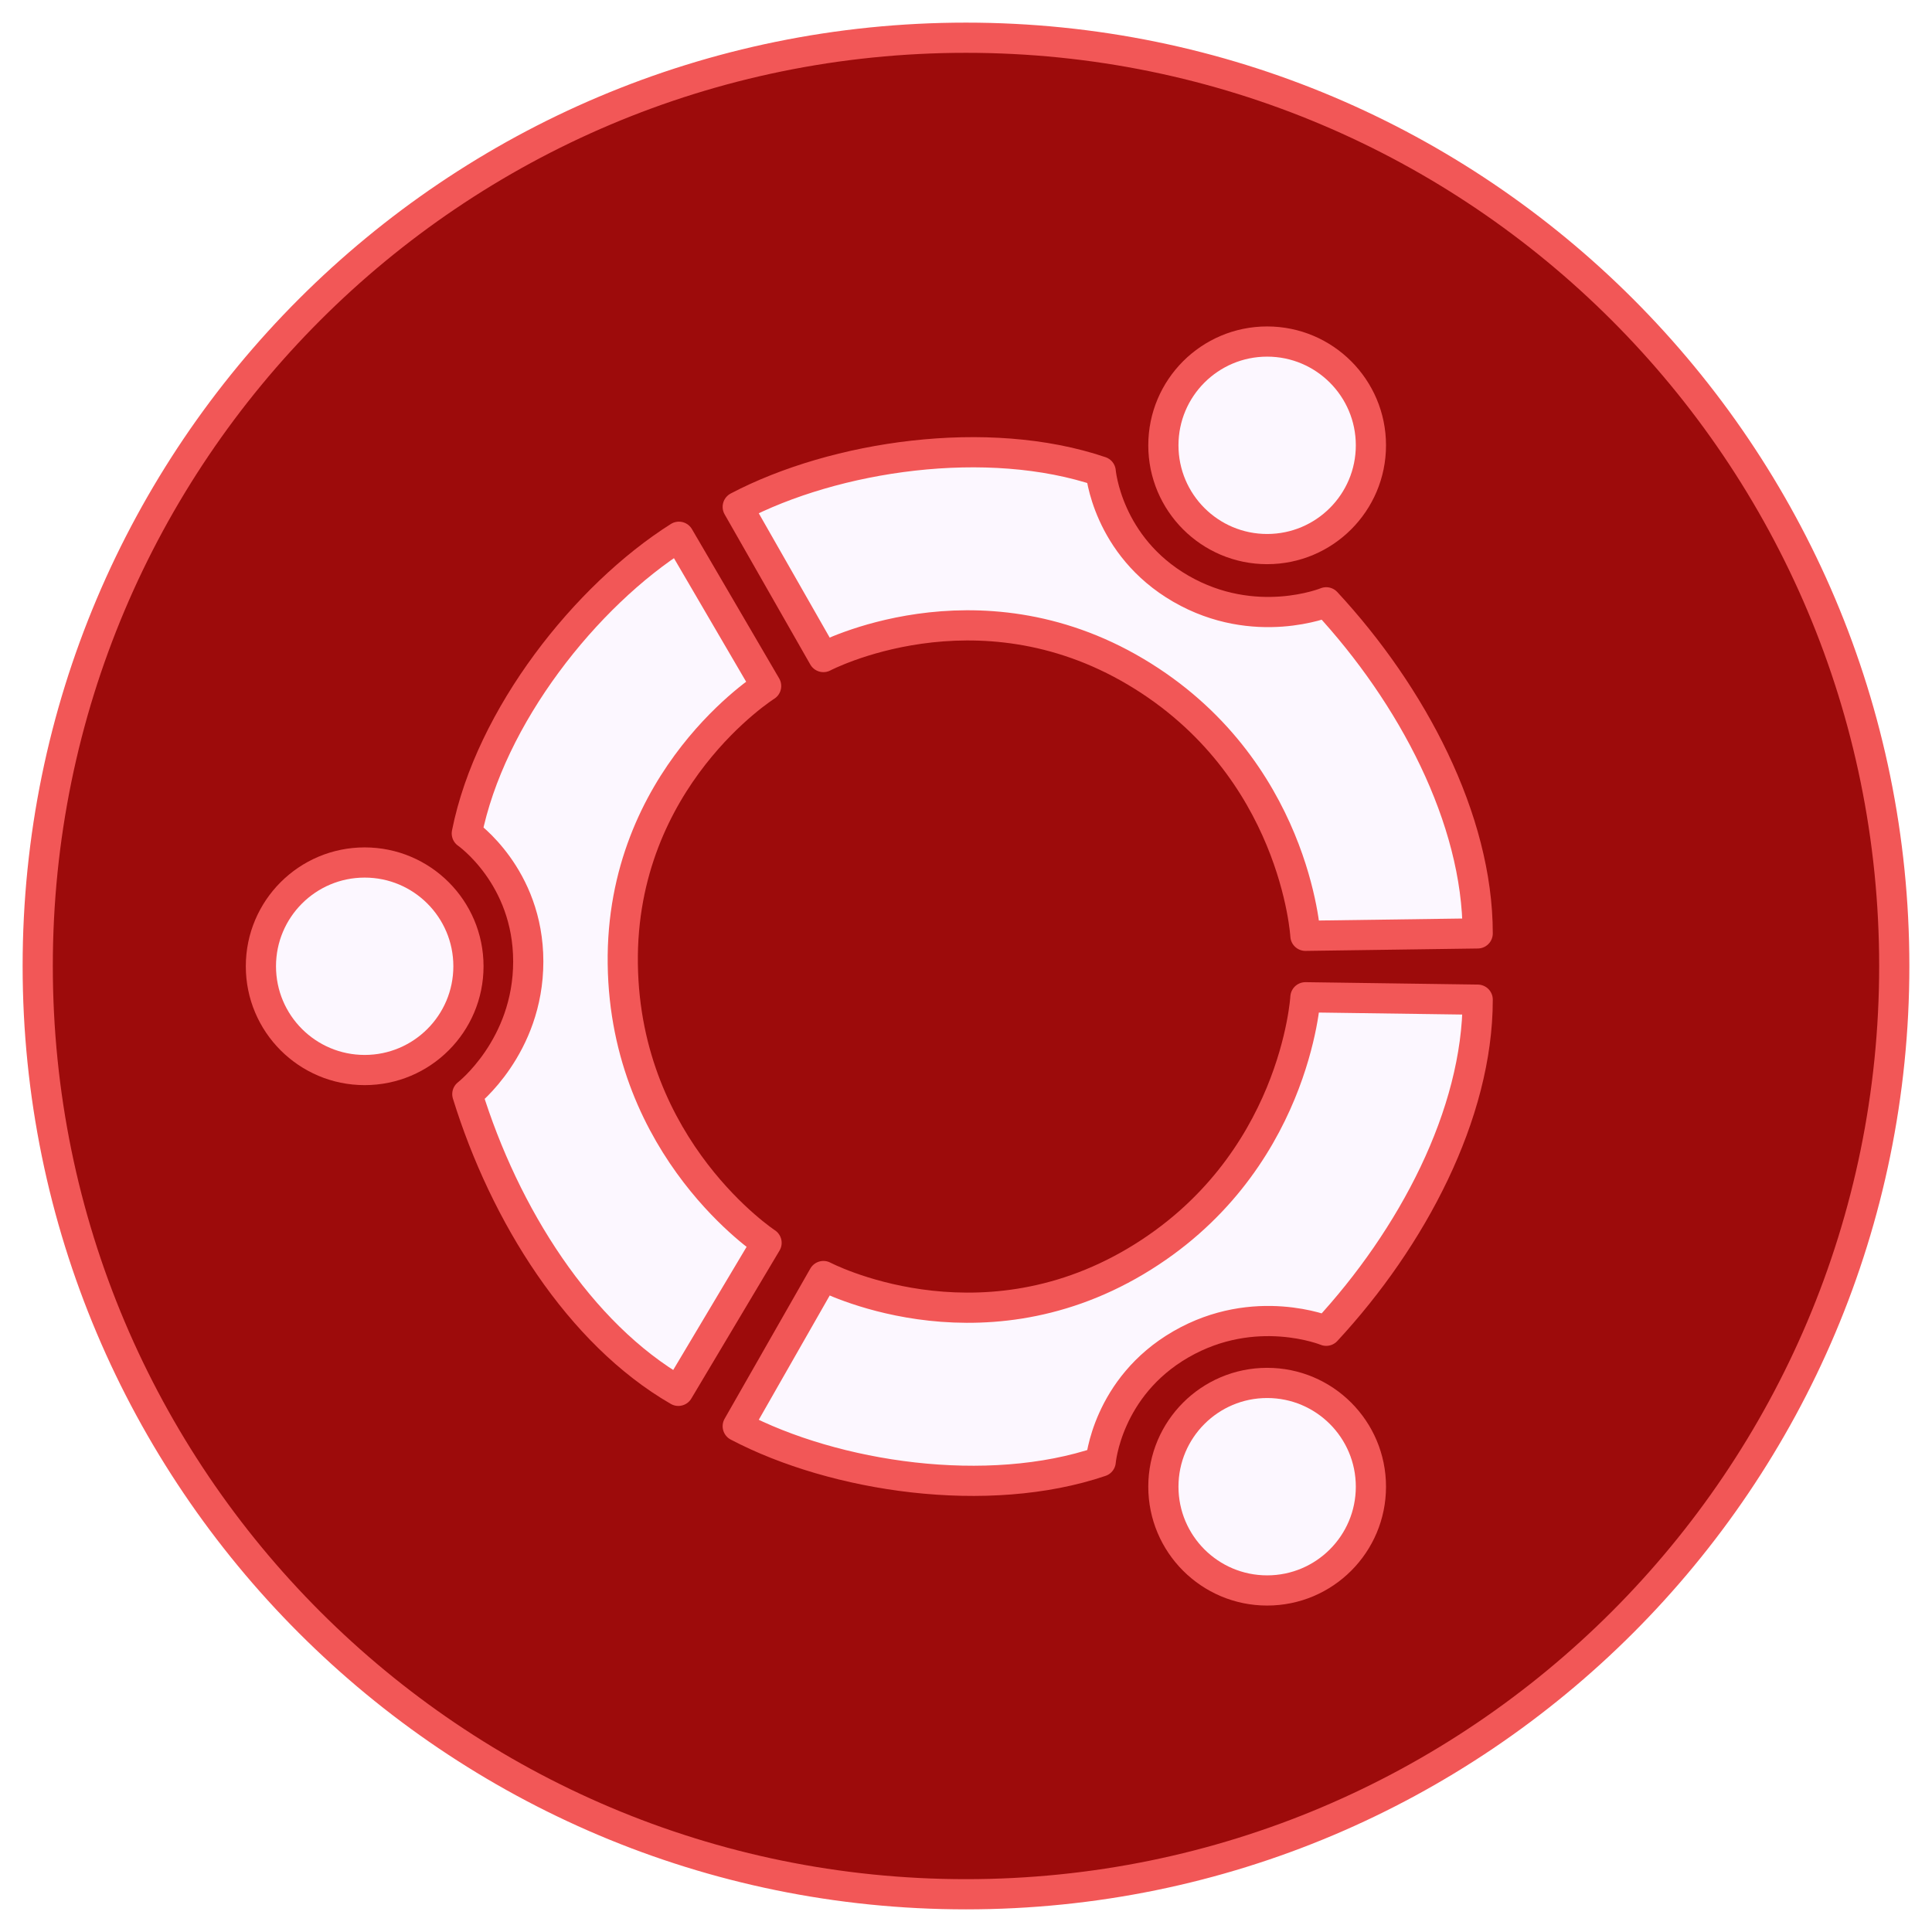
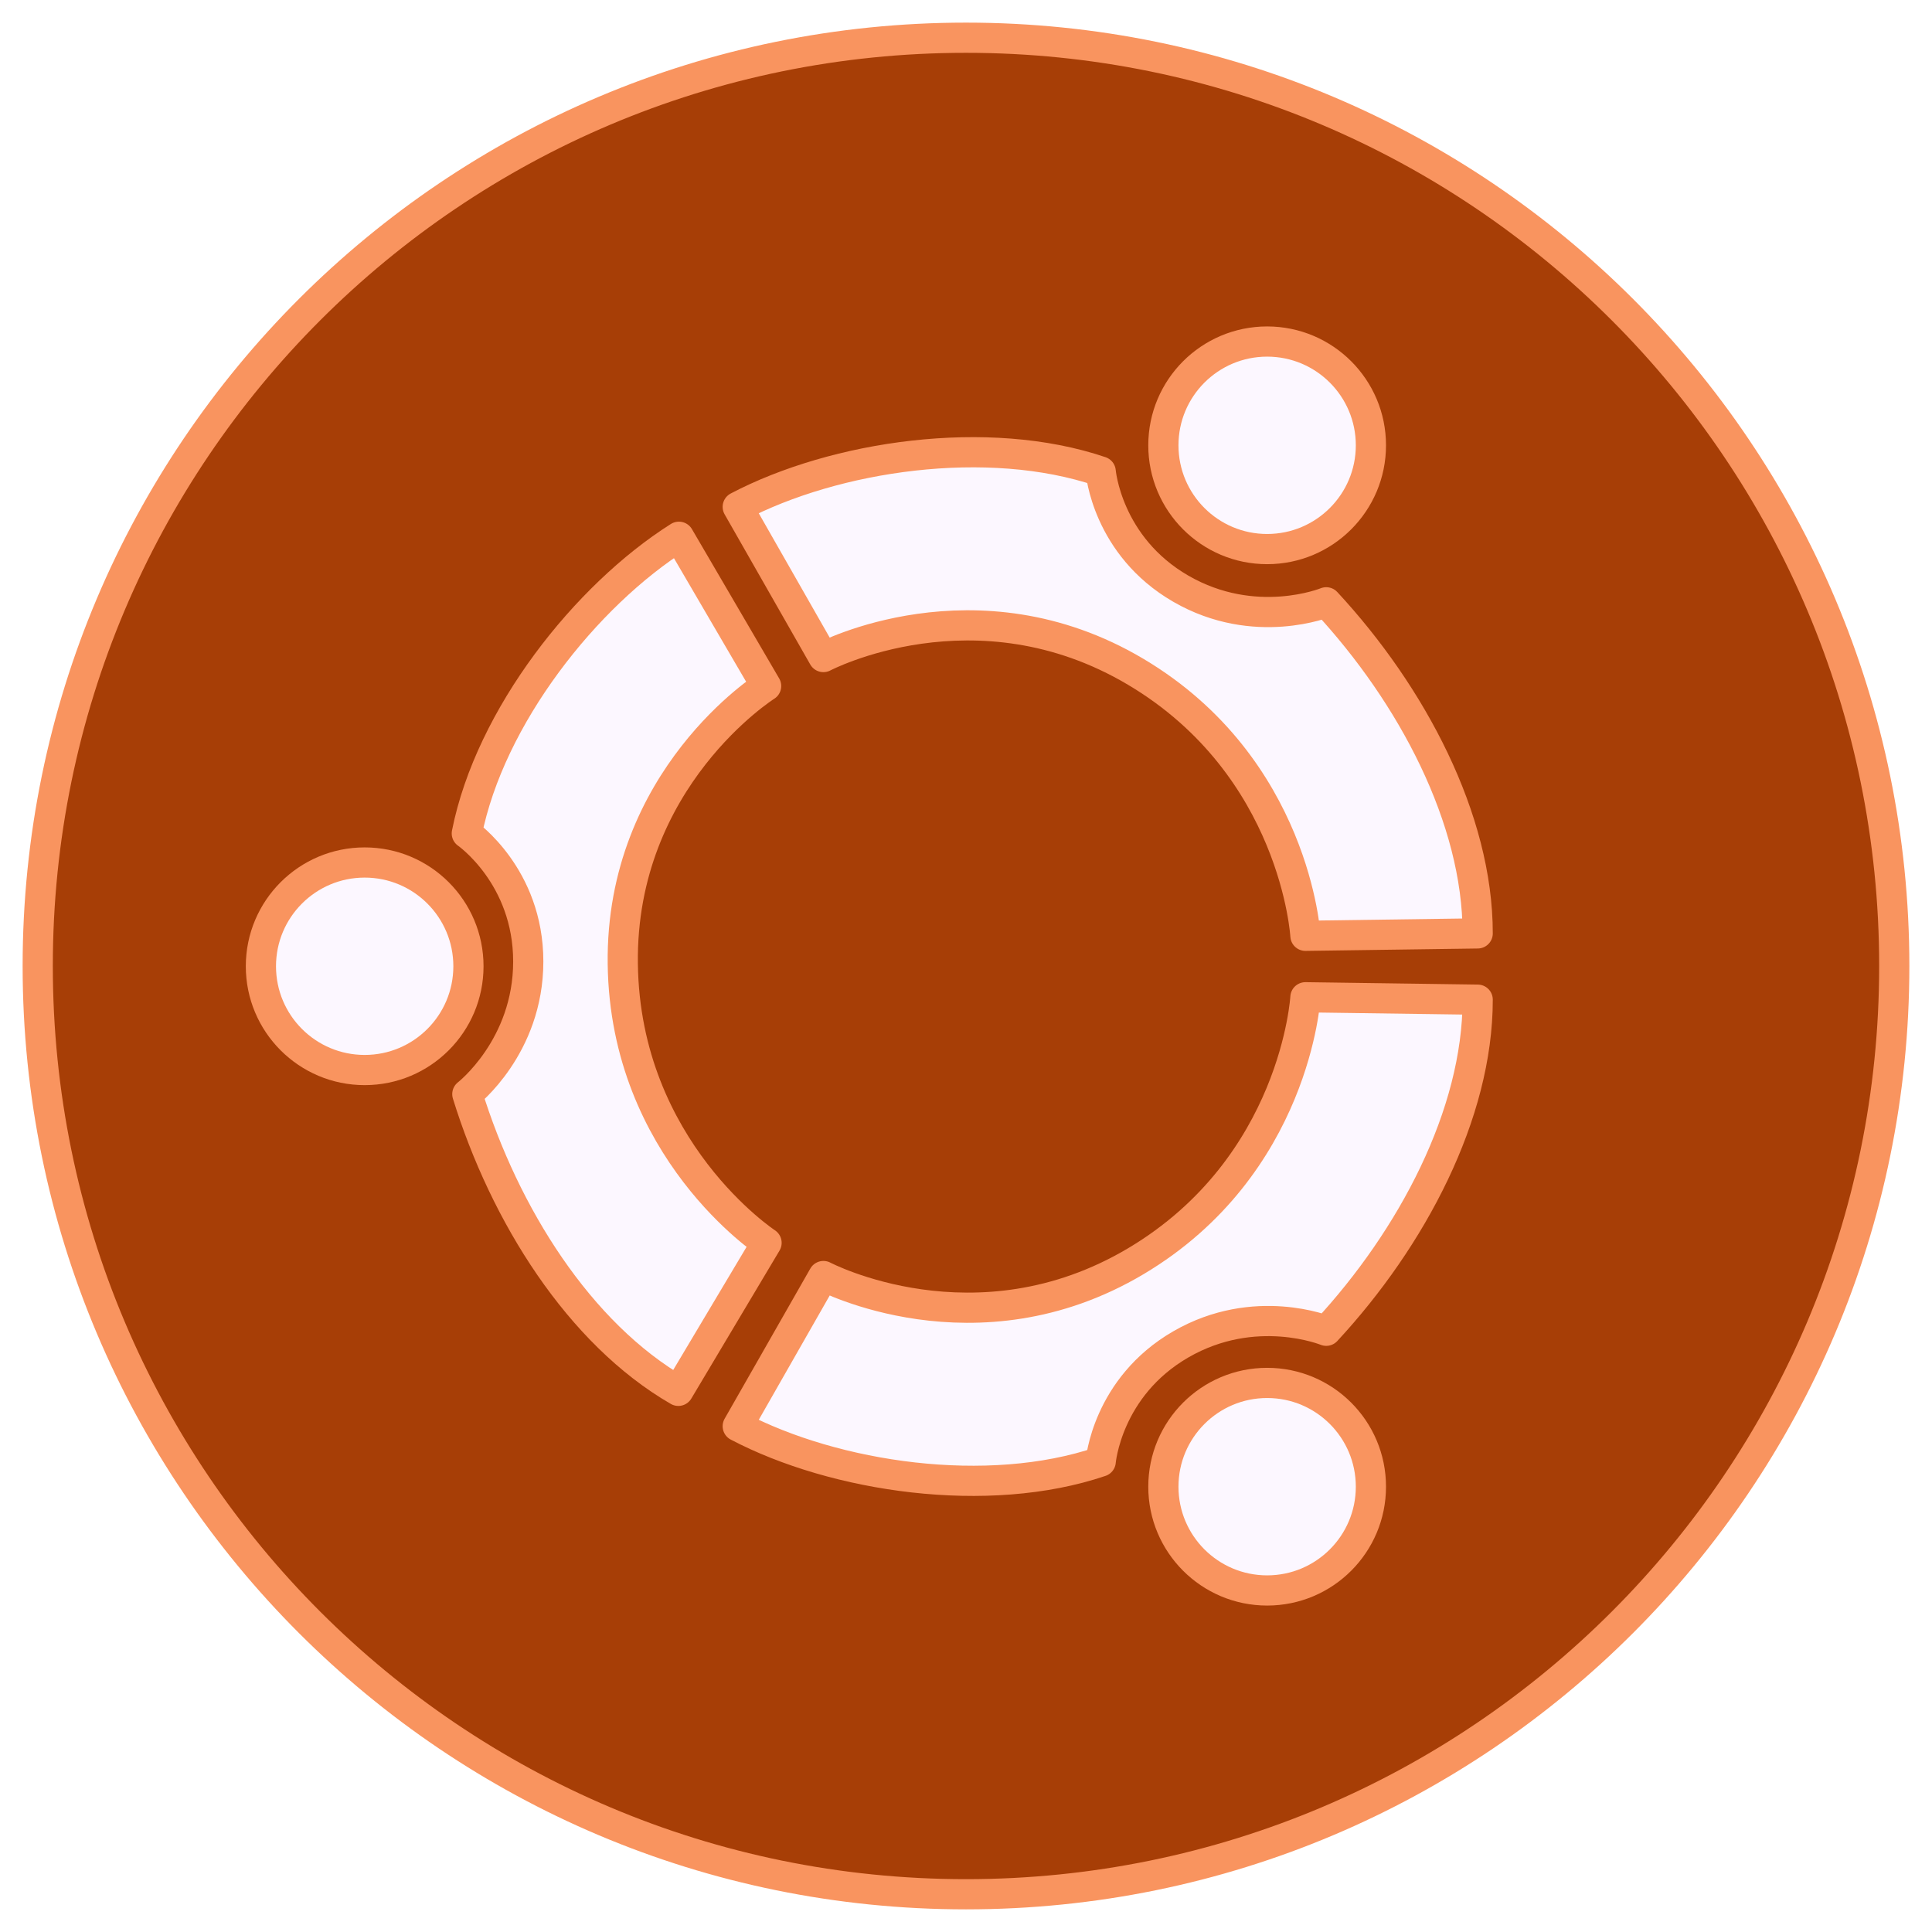
<svg xmlns="http://www.w3.org/2000/svg" width="512" height="512" viewBox="0 0 135.467 135.467" version="1.1" id="svg5" xml:space="preserve">
  <defs id="defs2">
    <linearGradient id="linearGradient30939">
      <stop style="stop-color:#8cd2f2;stop-opacity:1;" offset="0" id="stop30937" />
    </linearGradient>
  </defs>
-   <circle style="display:inline;opacity:1;fill:#9d0b0b;fill-opacity:1;fill-rule:evenodd;stroke:#f25757;stroke-width:2.117;stroke-linecap:round;stroke-linejoin:round;stroke-opacity:1" id="path8457" cx="67.733" cy="67.733" r="65.088" />
-   <circle style="display:inline;opacity:1;fill:#fcf7ff;fill-opacity:1;fill-rule:evenodd;stroke:#f25757;stroke-width:2.117;stroke-linecap:round;stroke-linejoin:round;stroke-opacity:1" id="path8563" cx="88.849" cy="31.224" r="7.276" />
-   <circle style="display:inline;opacity:1;fill:#fcf7ff;fill-opacity:1;fill-rule:evenodd;stroke:#f25757;stroke-width:2.117;stroke-linecap:round;stroke-linejoin:round;stroke-opacity:1" id="circle10145" cx="25.57" cy="67.752" r="7.276" />
-   <circle style="display:inline;opacity:1;fill:#fcf7ff;fill-opacity:1;fill-rule:evenodd;stroke:#f25757;stroke-width:2.117;stroke-linecap:round;stroke-linejoin:round;stroke-opacity:1" id="circle10147" cx="88.849" cy="104.243" r="7.276" />
-   <path style="opacity:1;fill:#fcf7ff;fill-opacity:1;fill-rule:evenodd;stroke:#f25757;stroke-width:2.117;stroke-linecap:round;stroke-linejoin:round;stroke-opacity:1" d="m 51.728,35.54 c 6.828,-3.584 17.527,-5.169 25.451,-2.48 0,0 0.431,5.225 5.623,8.222 5.192,2.997 10.19,0.95 10.19,0.95 6.02,6.495 10.62,15.192 10.62,23.216 l -12.079,0.168 c 0,0 -0.675,-11.836 -11.892,-18.507 C 68.423,40.439 57.735,46.07 57.735,46.07 Z" id="path10203" />
-   <path style="opacity:1;fill:#fcf7ff;fill-opacity:1;fill-rule:evenodd;stroke:#f25757;stroke-width:2.117;stroke-linecap:round;stroke-linejoin:round;stroke-opacity:1" d="m 51.728,100.002 c 6.828,3.584 17.527,5.169 25.451,2.48 0,0 0.431,-5.225 5.623,-8.222 5.192,-2.997 10.19,-0.95 10.19,-0.95 6.02,-6.495 10.62,-15.192 10.62,-23.216 l -12.079,-0.168 c 0,0 -0.675,11.836 -11.892,18.507 -11.217,6.671 -21.904,1.04 -21.904,1.04 z" id="path11091" />
-   <path style="opacity:1;fill:#fcf7ff;fill-opacity:1;fill-rule:evenodd;stroke:#f25757;stroke-width:2.117;stroke-linecap:round;stroke-linejoin:round;stroke-opacity:1" d="m 47.604,37.636 c -6.518,4.121 -13.24,12.594 -14.873,20.801 0,0 4.309,2.986 4.309,8.98 0,5.995 -4.272,9.3 -4.272,9.3 2.615,8.461 7.847,16.793 14.796,20.805 l 6.185,-10.377 c 0,0 -9.912,-6.503 -10.081,-19.552 C 43.498,54.544 53.719,48.103 53.719,48.103 Z" id="path11093" />
+   <circle style="display:inline;opacity:1;fill:#a73e06;fill-opacity:1;fill-rule:evenodd;stroke:#f9945f;stroke-width:2.117;stroke-linecap:round;stroke-linejoin:round;stroke-opacity:1" id="path8457" cx="67.733" cy="67.733" r="65.088" />
+   <circle style="display:inline;opacity:1;fill:#fcf7ff;fill-opacity:1;fill-rule:evenodd;stroke:#f9945f;stroke-width:2.117;stroke-linecap:round;stroke-linejoin:round;stroke-opacity:1" id="path8563" cx="88.849" cy="31.224" r="7.276" />
+   <circle style="display:inline;opacity:1;fill:#fcf7ff;fill-opacity:1;fill-rule:evenodd;stroke:#f9945f;stroke-width:2.117;stroke-linecap:round;stroke-linejoin:round;stroke-opacity:1" id="circle10145" cx="25.57" cy="67.752" r="7.276" />
+   <circle style="display:inline;opacity:1;fill:#fcf7ff;fill-opacity:1;fill-rule:evenodd;stroke:#f9945f;stroke-width:2.117;stroke-linecap:round;stroke-linejoin:round;stroke-opacity:1" id="circle10147" cx="88.849" cy="104.243" r="7.276" />
+   <path style="opacity:1;fill:#fcf7ff;fill-opacity:1;fill-rule:evenodd;stroke:#f9945f;stroke-width:2.117;stroke-linecap:round;stroke-linejoin:round;stroke-opacity:1" d="m 51.728,35.54 c 6.828,-3.584 17.527,-5.169 25.451,-2.48 0,0 0.431,5.225 5.623,8.222 5.192,2.997 10.19,0.95 10.19,0.95 6.02,6.495 10.62,15.192 10.62,23.216 l -12.079,0.168 c 0,0 -0.675,-11.836 -11.892,-18.507 C 68.423,40.439 57.735,46.07 57.735,46.07 Z" id="path10203" />
+   <path style="opacity:1;fill:#fcf7ff;fill-opacity:1;fill-rule:evenodd;stroke:#f9945f;stroke-width:2.117;stroke-linecap:round;stroke-linejoin:round;stroke-opacity:1" d="m 51.728,100.002 c 6.828,3.584 17.527,5.169 25.451,2.48 0,0 0.431,-5.225 5.623,-8.222 5.192,-2.997 10.19,-0.95 10.19,-0.95 6.02,-6.495 10.62,-15.192 10.62,-23.216 l -12.079,-0.168 c 0,0 -0.675,11.836 -11.892,18.507 -11.217,6.671 -21.904,1.04 -21.904,1.04 z" id="path11091" />
+   <path style="opacity:1;fill:#fcf7ff;fill-opacity:1;fill-rule:evenodd;stroke:#f9945f;stroke-width:2.117;stroke-linecap:round;stroke-linejoin:round;stroke-opacity:1" d="m 47.604,37.636 c -6.518,4.121 -13.24,12.594 -14.873,20.801 0,0 4.309,2.986 4.309,8.98 0,5.995 -4.272,9.3 -4.272,9.3 2.615,8.461 7.847,16.793 14.796,20.805 l 6.185,-10.377 c 0,0 -9.912,-6.503 -10.081,-19.552 C 43.498,54.544 53.719,48.103 53.719,48.103 Z" id="path11093" />
</svg>
